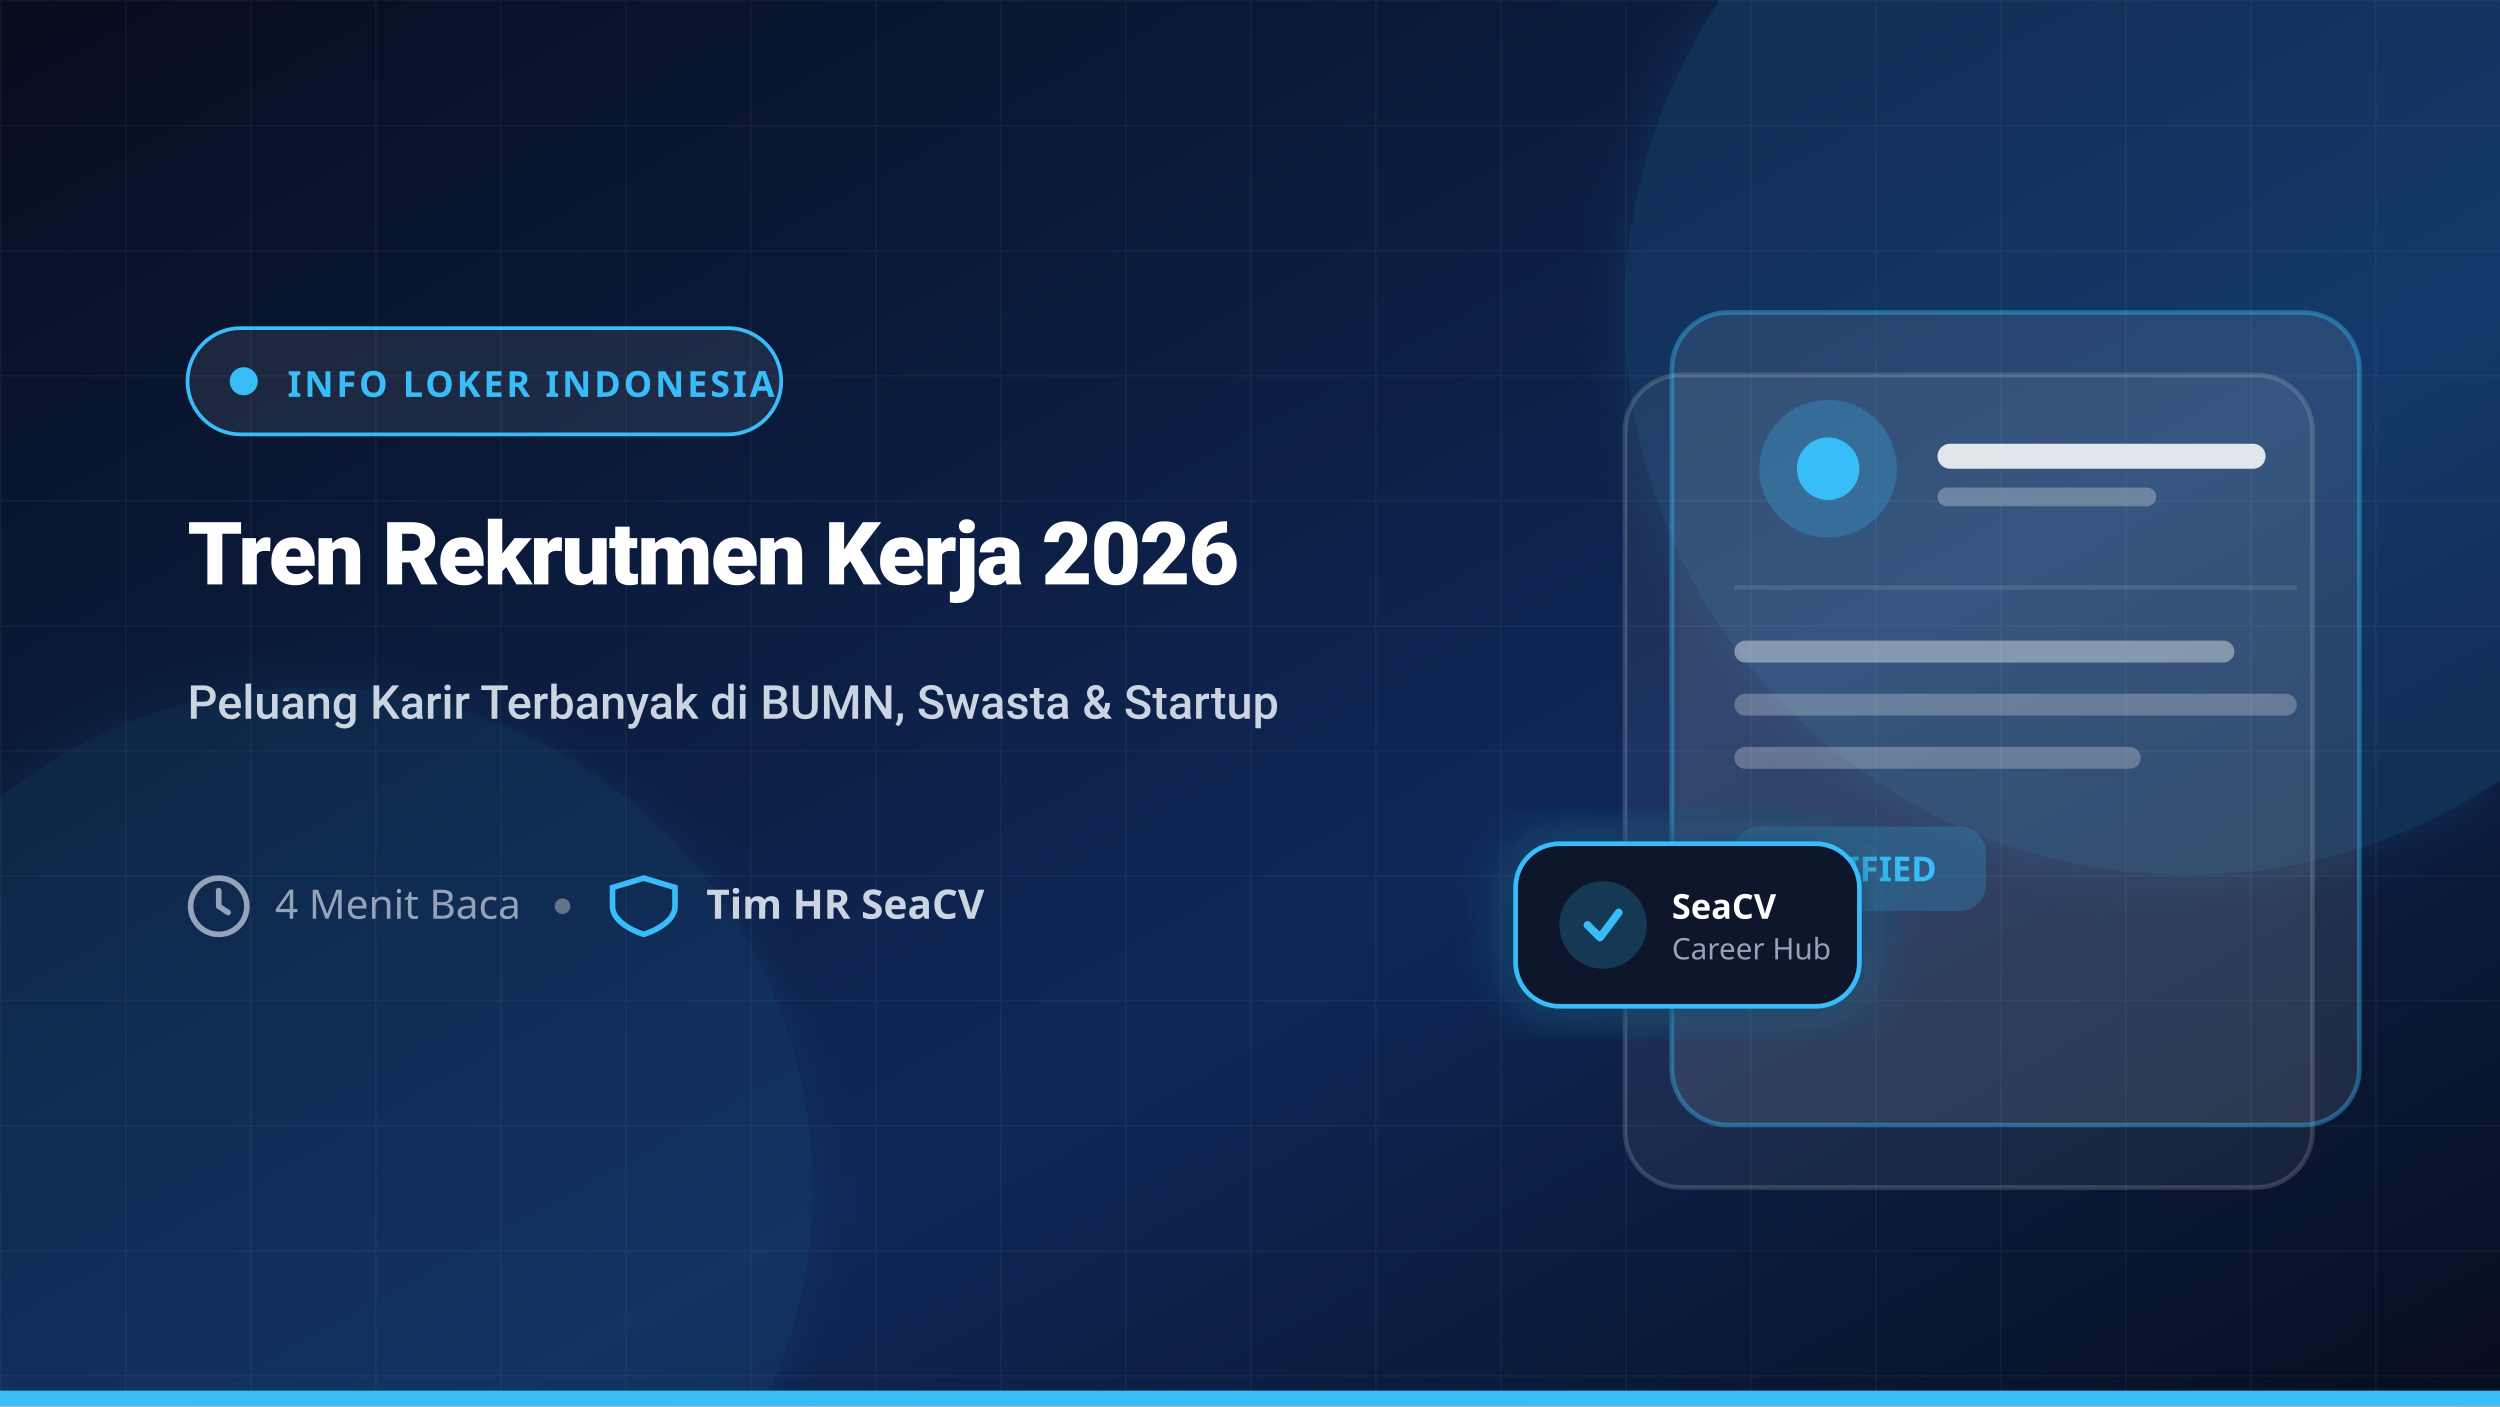
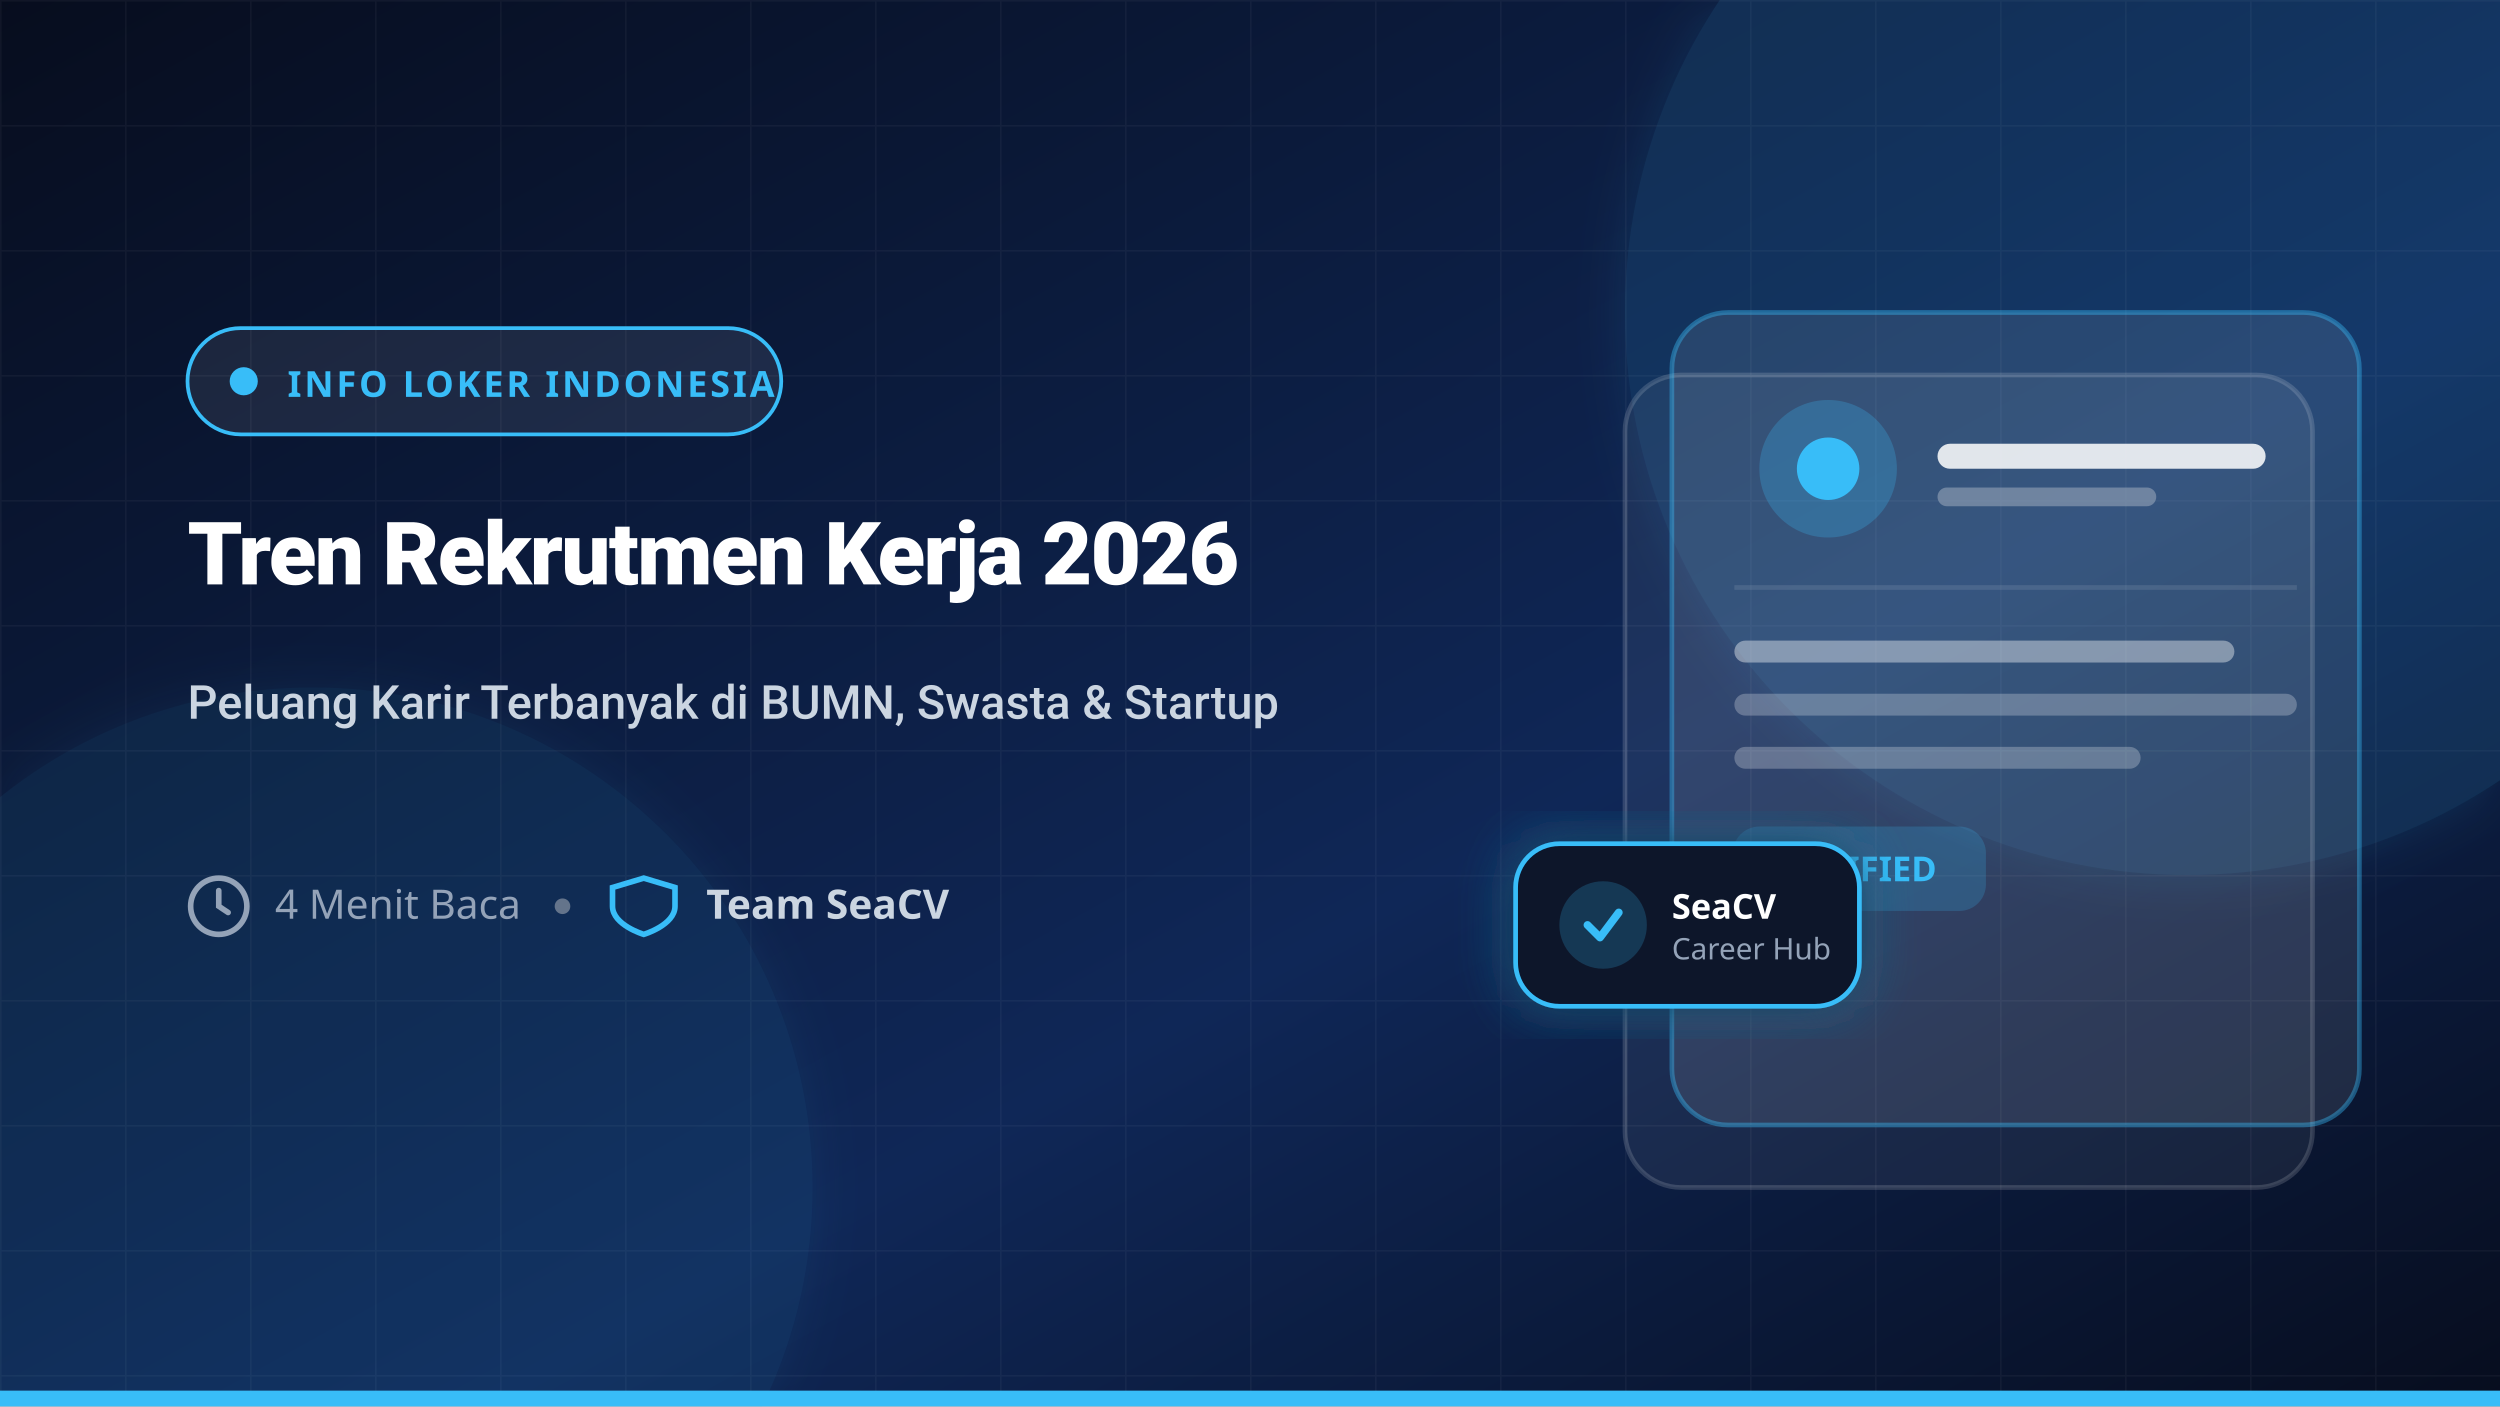
<svg xmlns="http://www.w3.org/2000/svg" viewBox="0 0 800 450" width="100%" height="100%">
  <defs>
    <linearGradient id="bgGrad_loker-tren-2026.svg" x1="0%" y1="0%" x2="100%" y2="100%">
      <stop offset="0%" stop-color="#070d1e" />
      <stop offset="60%" stop-color="#0f2757" />
      <stop offset="100%" stop-color="#070d1e" />
    </linearGradient>
    <filter id="glow_loker-tren-2026.svg" x="-20%" y="-20%" width="140%" height="140%">
      <feGaussianBlur stdDeviation="8" result="blur" />
      <feComposite in="SourceGraphic" in2="blur" operator="over" />
    </filter>
    <pattern id="grid_loker-tren-2026.svg" width="40" height="40" patternUnits="userSpaceOnUse">
      <path d="M 40 0 L 0 0 0 40" fill="none" stroke="rgba(255,255,255,0.04)" stroke-width="1" />
    </pattern>
  </defs>
  <rect width="800" height="450" fill="url(#bgGrad_loker-tren-2026.svg)" />
  <rect width="800" height="450" fill="url(#grid_loker-tren-2026.svg)" />
  <circle cx="700" cy="100" r="180" fill="#38bdf8" opacity="0.12" filter="url(#glow_loker-tren-2026.svg)" />
  <circle cx="100" cy="380" r="160" fill="#38bdf8" opacity="0.08" filter="url(#glow_loker-tren-2026.svg)" />
  <g transform="translate(520, 100)">
    <rect x="0" y="20" width="220" height="260" rx="18" fill="rgba(255,255,255,0.06)" stroke="rgba(255,255,255,0.15)" stroke-width="1.5" />
    <rect x="15" y="0" width="220" height="260" rx="18" fill="rgba(255,255,255,0.09)" stroke="#38bdf8" stroke-width="1.5" stroke-opacity="0.4" />
    <circle cx="65" cy="50" r="22" fill="#38bdf8" opacity="0.25" />
    <circle cx="65" cy="50" r="10" fill="#38bdf8" />
    <rect x="100" y="42" width="105" height="8" rx="4" fill="#ffffff" opacity="0.85" />
    <rect x="100" y="56" width="70" height="6" rx="3" fill="#94a3b8" opacity="0.6" />
    <line x1="35" y1="88" x2="215" y2="88" stroke="rgba(255,255,255,0.1)" stroke-width="1.5" />
    <rect x="35" y="105" width="160" height="7" rx="3.5" fill="#ffffff" opacity="0.4" />
    <rect x="35" y="122" width="180" height="7" rx="3.5" fill="#ffffff" opacity="0.25" />
    <rect x="35" y="139" width="130" height="7" rx="3.5" fill="#ffffff" opacity="0.25" />
    <rect x="35" y="165" width="80" height="26" rx="8" fill="#38bdf8" opacity="0.2" stroke="#38bdf8" stroke-width="1" />
    <text x="75" y="182" fill="#38bdf8" font-family="system-ui, sans-serif" font-size="11" font-weight="bold" text-anchor="middle">VERIFIED</text>
    <g transform="translate(-35, 170)">
      <rect width="110" height="52" rx="14" fill="#0b132b" stroke="#38bdf8" stroke-width="1.5" filter="url(#glow_loker-tren-2026.svg)" />
      <circle cx="28" cy="26" r="14" fill="#38bdf8" opacity="0.2" />
      <path d="M 23 26 L 27 30 L 33 22" fill="none" stroke="#38bdf8" stroke-width="2.5" stroke-linecap="round" stroke-linejoin="round" />
      <text x="50" y="24" fill="#ffffff" font-family="system-ui, sans-serif" font-size="11" font-weight="700">SeaCV</text>
      <text x="50" y="37" fill="#94a3b8" font-family="system-ui, sans-serif" font-size="9.5">Career Hub</text>
    </g>
  </g>
  <g transform="translate(60, 105)">
    <rect x="0" y="0" width="190" height="34" rx="17" fill="rgba(255,255,255,0.08)" stroke="#38bdf8" stroke-width="1.2" />
    <circle cx="18" cy="17" r="4.5" fill="#38bdf8" />
    <text x="32" y="22" fill="#38bdf8" font-family="system-ui, sans-serif" font-size="11.5" font-weight="800" letter-spacing="0.08em">INFO LOKER INDONESIA</text>
    <text x="0" y="82" fill="#ffffff" font-family="system-ui, -apple-system, BlinkMacSystemFont, 'Segoe UI', Roboto, sans-serif" font-size="28" font-weight="800" letter-spacing="-0.02em">
      Tren Rekrutmen Kerja 2026
    </text>
    <text x="0" y="125" fill="#cbd5e1" font-family="system-ui, -apple-system, BlinkMacSystemFont, 'Segoe UI', Roboto, sans-serif" font-size="15" font-weight="500">
      Peluang Karir Terbanyak di BUMN, Swasta &amp; Startup
    </text>
    <g transform="translate(0, 175)">
      <circle cx="10" cy="10" r="9" fill="none" stroke="#94a3b8" stroke-width="1.8" />
      <polyline points="10 5 10 10 13 12" fill="none" stroke="#94a3b8" stroke-width="1.8" stroke-linecap="round" />
      <text x="28" y="14" fill="#94a3b8" font-family="system-ui, sans-serif" font-size="13" font-weight="500">4 Menit Baca</text>
      <circle cx="120" cy="10" r="2.5" fill="#64748b" />
      <path d="M 136 4 L 146 1 L 156 4 L 156 10 C 156 16 146 19 146 19 C 146 19 136 16 136 10 Z" fill="none" stroke="#38bdf8" stroke-width="1.8" />
-       <text x="166" y="14" fill="#cbd5e1" font-family="system-ui, sans-serif" font-size="13" font-weight="600">Tim HR SeaCV</text>
+       <text x="166" y="14" fill="#cbd5e1" font-family="system-ui, sans-serif" font-size="13" font-weight="600">Team SeaCV</text>
    </g>
  </g>
  <rect x="0" y="445" width="800" height="5" fill="#38bdf8" />
</svg>
